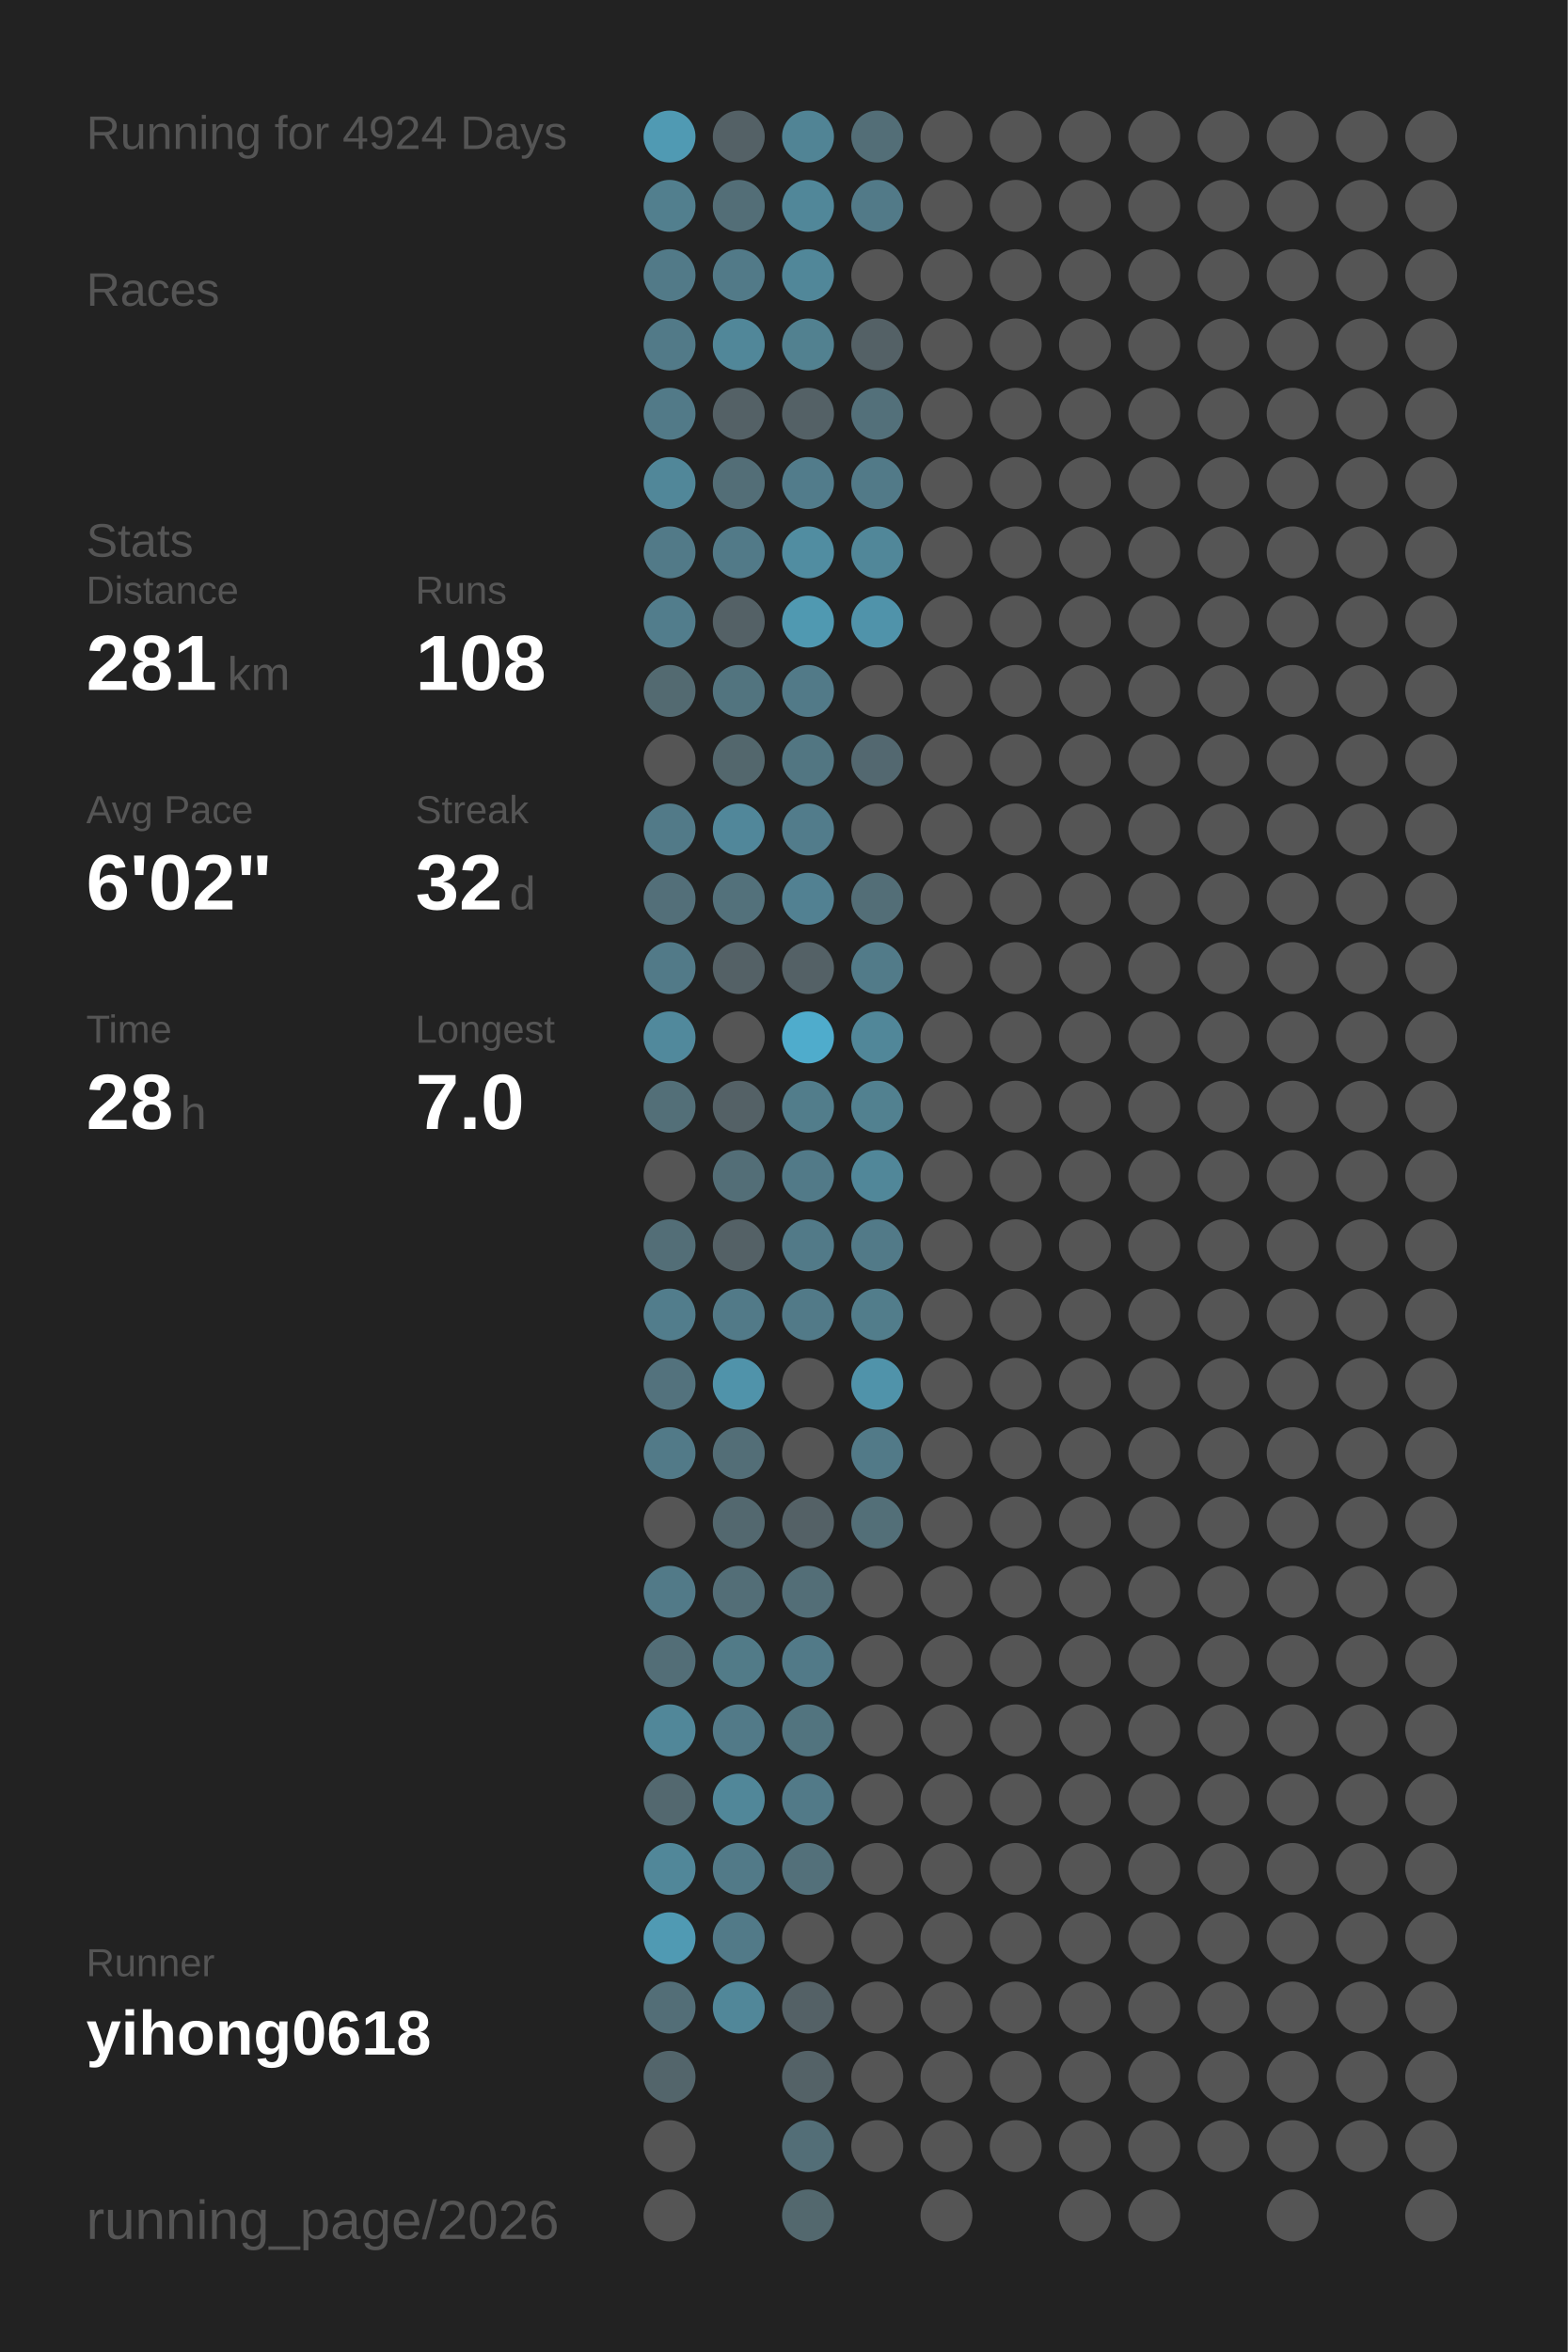
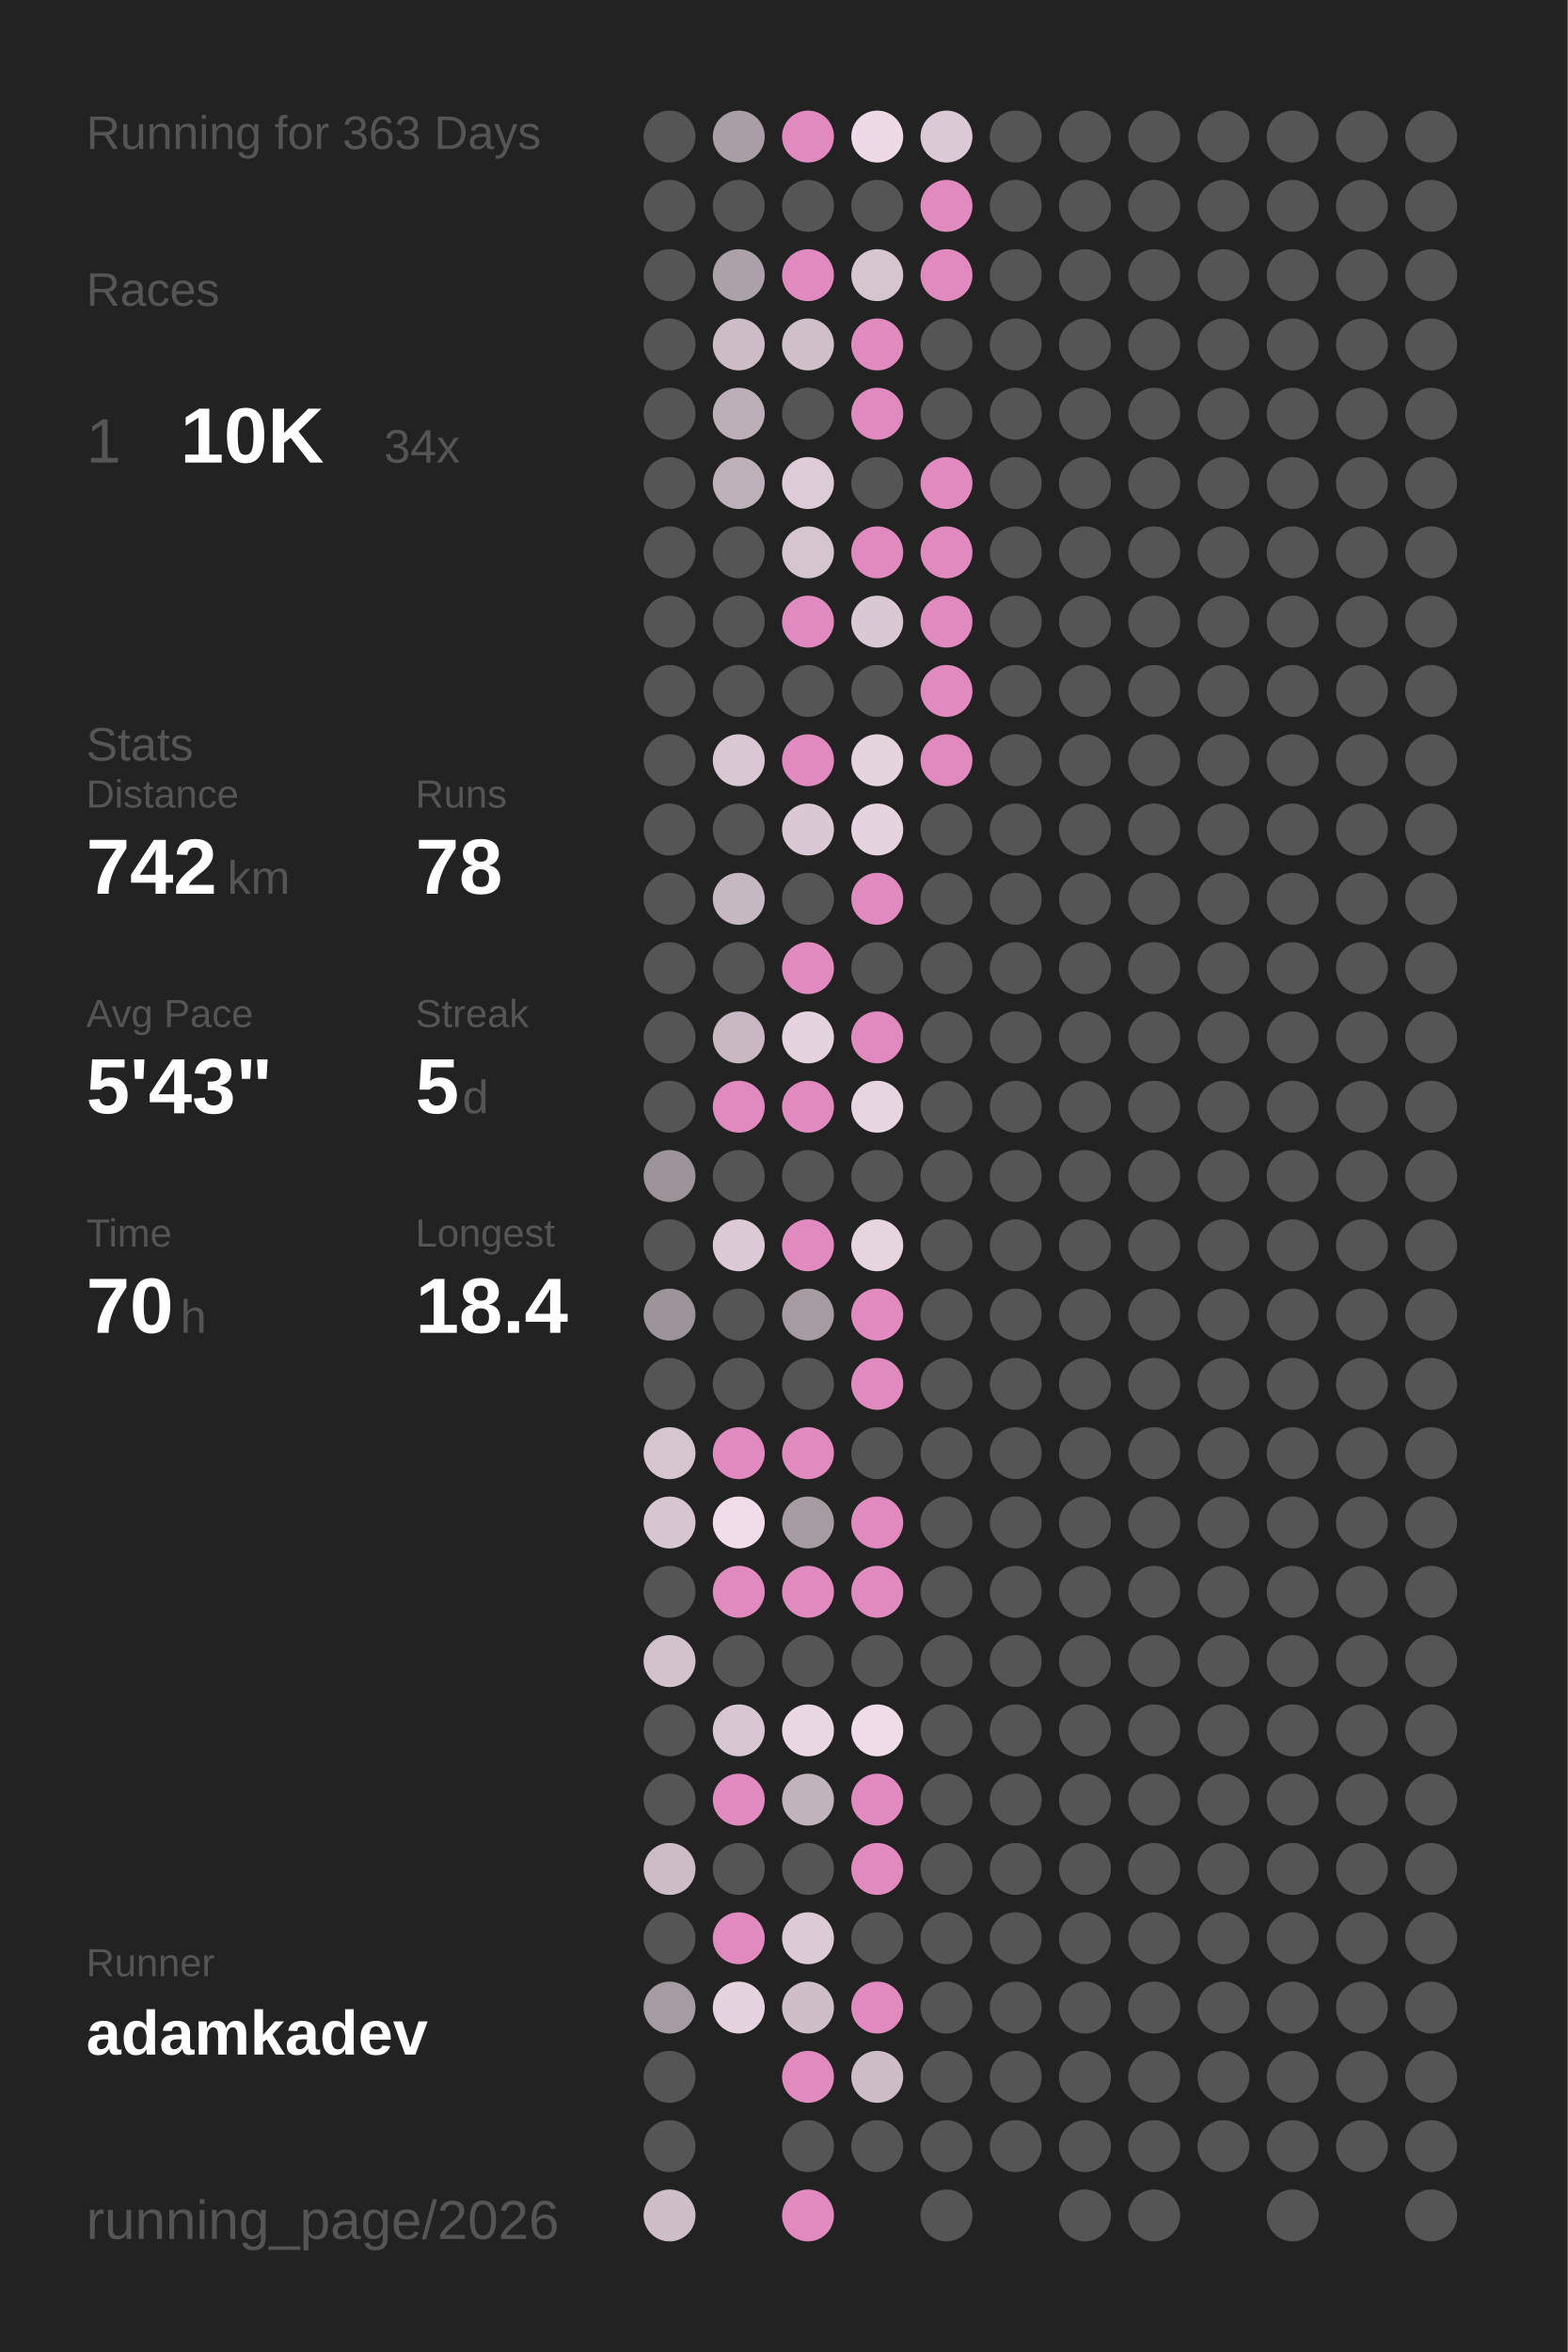
<svg xmlns="http://www.w3.org/2000/svg" baseProfile="full" height="300mm" version="1.1" viewBox="0,0,200,300" width="200mm">
  <defs />
  <rect fill="#222222" height="300" width="200" x="0" y="0" />
-   <text fill="#555555" style="font-size:6px; font-family:Arial;" x="11" y="19">Running for 4924 Days</text>
+   <text fill="#555555" style="font-size:6px; font-family:Arial;" x="11" y="19">Running for 363 Days</text>
  <text fill="#555555" style="font-size:6px; font-family:Arial;" x="11" y="39">Races</text>
-   <text fill="#555555" style="font-size:6px; font-family:Arial;" x="11" y="71">Stats</text>
-   <text fill="#555555" style="font-size:5px; font-family:Arial;" x="11" y="77">Distance</text>
-   <text fill="#FFFFFF" style="font-size:10px; font-family:Arial; font-weight:bold;" x="11" y="88">281</text>
-   <text fill="#555555" style="font-size:6px; font-family:Arial;" x="29" y="88">km</text>
-   <text fill="#555555" style="font-size:5px; font-family:Arial;" x="53" y="77">Runs</text>
-   <text fill="#FFFFFF" style="font-size:10px; font-family:Arial; font-weight:bold;" x="53" y="88">108</text>
-   <text fill="#555555" style="font-size:5px; font-family:Arial;" x="11" y="105">Avg Pace</text>
-   <text fill="#FFFFFF" style="font-size:10px; font-family:Arial; font-weight:bold;" x="11" y="116">6'02"</text>
-   <text fill="#555555" style="font-size:5px; font-family:Arial;" x="53" y="105">Streak</text>
-   <text fill="#FFFFFF" style="font-size:10px; font-family:Arial; font-weight:bold;" x="53" y="116">32</text>
-   <text fill="#555555" style="font-size:6px; font-family:Arial;" x="65" y="116">d</text>
-   <text fill="#555555" style="font-size:5px; font-family:Arial;" x="11" y="133">Time</text>
-   <text fill="#FFFFFF" style="font-size:10px; font-family:Arial; font-weight:bold;" x="11" y="144">28</text>
-   <text fill="#555555" style="font-size:6px; font-family:Arial;" x="23" y="144">h</text>
-   <text fill="#555555" style="font-size:5px; font-family:Arial;" x="53" y="133">Longest</text>
-   <text fill="#FFFFFF" style="font-size:10px; font-family:Arial; font-weight:bold;" x="53" y="144">7.0</text>
+   <text fill="#555555" style="font-size:8px; font-family:Arial;" x="11" y="59">1</text>
+   <text fill="#FFFFFF" style="font-size:10px; font-family:Arial; font-weight:bold;" x="23" y="59">10K</text>
+   <text fill="#555555" style="font-size:6px; font-family:Arial;" x="49" y="59">34x</text>
+   <text fill="#555555" style="font-size:6px; font-family:Arial;" x="11" y="97">Stats</text>
+   <text fill="#555555" style="font-size:5px; font-family:Arial;" x="11" y="103">Distance</text>
+   <text fill="#FFFFFF" style="font-size:10px; font-family:Arial; font-weight:bold;" x="11" y="114">742</text>
+   <text fill="#555555" style="font-size:6px; font-family:Arial;" x="29" y="114">km</text>
+   <text fill="#555555" style="font-size:5px; font-family:Arial;" x="53" y="103">Runs</text>
+   <text fill="#FFFFFF" style="font-size:10px; font-family:Arial; font-weight:bold;" x="53" y="114">78</text>
+   <text fill="#555555" style="font-size:5px; font-family:Arial;" x="11" y="131">Avg Pace</text>
+   <text fill="#FFFFFF" style="font-size:10px; font-family:Arial; font-weight:bold;" x="11" y="142">5'43"</text>
+   <text fill="#555555" style="font-size:5px; font-family:Arial;" x="53" y="131">Streak</text>
+   <text fill="#FFFFFF" style="font-size:10px; font-family:Arial; font-weight:bold;" x="53" y="142">5</text>
+   <text fill="#555555" style="font-size:6px; font-family:Arial;" x="59" y="142">d</text>
+   <text fill="#555555" style="font-size:5px; font-family:Arial;" x="11" y="159">Time</text>
+   <text fill="#FFFFFF" style="font-size:10px; font-family:Arial; font-weight:bold;" x="11" y="170">70</text>
+   <text fill="#555555" style="font-size:6px; font-family:Arial;" x="23" y="170">h</text>
+   <text fill="#555555" style="font-size:5px; font-family:Arial;" x="53" y="159">Longest</text>
+   <text fill="#FFFFFF" style="font-size:10px; font-family:Arial; font-weight:bold;" x="53" y="170">18.4</text>
  <text fill="#555555" style="font-size:5px; font-family:Arial;" x="11" y="252.065">Runner</text>
-   <text fill="#FFFFFF" style="font-size:8px; font-family:Arial; font-weight:bold;" x="11" y="262.065">yihong0618</text>
+   <text fill="#FFFFFF" style="font-size:8px; font-family:Arial; font-weight:bold;" x="11" y="262.065">adamkadev</text>
  <text fill="#555555" style="font-size:7px; font-family:Arial;" x="11" y="285.581">running_page/2026</text>
-   <circle cx="85.417" cy="17.419" fill="#509ab3" r="3.312" />
-   <circle cx="85.417" cy="26.258" fill="#527f8e" r="3.312" />
-   <circle cx="85.417" cy="35.097" fill="#527a88" r="3.312" />
-   <circle cx="85.417" cy="43.935" fill="#527a88" r="3.312" />
-   <circle cx="85.417" cy="52.774" fill="#527a88" r="3.312" />
-   <circle cx="85.417" cy="61.613" fill="#518799" r="3.312" />
-   <circle cx="85.417" cy="70.452" fill="#527a88" r="3.312" />
-   <circle cx="85.417" cy="79.29" fill="#527d8c" r="3.312" />
-   <circle cx="85.417" cy="88.129" fill="#536a71" r="3.312" />
+   <circle cx="85.417" cy="17.419" fill="#555555" r="3.312" />
+   <circle cx="85.417" cy="26.258" fill="#555555" r="3.312" />
+   <circle cx="85.417" cy="35.097" fill="#555555" r="3.312" />
+   <circle cx="85.417" cy="43.935" fill="#555555" r="3.312" />
+   <circle cx="85.417" cy="52.774" fill="#555555" r="3.312" />
+   <circle cx="85.417" cy="61.613" fill="#555555" r="3.312" />
+   <circle cx="85.417" cy="70.452" fill="#555555" r="3.312" />
+   <circle cx="85.417" cy="79.29" fill="#555555" r="3.312" />
+   <circle cx="85.417" cy="88.129" fill="#555555" r="3.312" />
  <circle cx="85.417" cy="96.968" fill="#555555" r="3.312" />
-   <circle cx="85.417" cy="105.806" fill="#527a88" r="3.312" />
-   <circle cx="85.417" cy="114.645" fill="#536f79" r="3.312" />
-   <circle cx="85.417" cy="123.484" fill="#527a88" r="3.312" />
-   <circle cx="85.417" cy="132.323" fill="#51899c" r="3.312" />
-   <circle cx="85.417" cy="141.161" fill="#536f78" r="3.312" />
-   <circle cx="85.417" cy="150" fill="#555555" r="3.312" />
-   <circle cx="85.417" cy="158.839" fill="#536e77" r="3.312" />
-   <circle cx="85.417" cy="167.677" fill="#527d8c" r="3.312" />
-   <circle cx="85.417" cy="176.516" fill="#53727d" r="3.312" />
-   <circle cx="85.417" cy="185.355" fill="#527a88" r="3.312" />
-   <circle cx="85.417" cy="194.194" fill="#555555" r="3.312" />
-   <circle cx="85.417" cy="203.032" fill="#527a88" r="3.312" />
-   <circle cx="85.417" cy="211.871" fill="#536e77" r="3.312" />
-   <circle cx="85.417" cy="220.71" fill="#518799" r="3.312" />
-   <circle cx="85.417" cy="229.548" fill="#53686f" r="3.312" />
-   <circle cx="85.417" cy="238.387" fill="#518799" r="3.312" />
-   <circle cx="85.417" cy="247.226" fill="#509ab3" r="3.312" />
-   <circle cx="85.417" cy="256.065" fill="#536e77" r="3.312" />
-   <circle cx="85.417" cy="264.903" fill="#53656b" r="3.312" />
+   <circle cx="85.417" cy="105.806" fill="#555555" r="3.312" />
+   <circle cx="85.417" cy="114.645" fill="#555555" r="3.312" />
+   <circle cx="85.417" cy="123.484" fill="#555555" r="3.312" />
+   <circle cx="85.417" cy="132.323" fill="#555555" r="3.312" />
+   <circle cx="85.417" cy="141.161" fill="#555555" r="3.312" />
+   <circle cx="85.417" cy="150" fill="#9d9499" r="3.312" />
+   <circle cx="85.417" cy="158.839" fill="#555555" r="3.312" />
+   <circle cx="85.417" cy="167.677" fill="#9d949a" r="3.312" />
+   <circle cx="85.417" cy="176.516" fill="#555555" r="3.312" />
+   <circle cx="85.417" cy="185.355" fill="#d5c5cf" r="3.312" />
+   <circle cx="85.417" cy="194.194" fill="#d6c6d1" r="3.312" />
+   <circle cx="85.417" cy="203.032" fill="#555555" r="3.312" />
+   <circle cx="85.417" cy="211.871" fill="#d2c2cc" r="3.312" />
+   <circle cx="85.417" cy="220.71" fill="#555555" r="3.312" />
+   <circle cx="85.417" cy="229.548" fill="#555555" r="3.312" />
+   <circle cx="85.417" cy="238.387" fill="#cbbcc5" r="3.312" />
+   <circle cx="85.417" cy="247.226" fill="#555555" r="3.312" />
+   <circle cx="85.417" cy="256.065" fill="#a59ba2" r="3.312" />
+   <circle cx="85.417" cy="264.903" fill="#555555" r="3.312" />
  <circle cx="85.417" cy="273.742" fill="#555555" r="3.312" />
-   <circle cx="85.417" cy="282.581" fill="#555555" r="3.312" />
-   <circle cx="94.25" cy="17.419" fill="#546166" r="3.312" />
-   <circle cx="94.25" cy="26.258" fill="#536e77" r="3.312" />
-   <circle cx="94.25" cy="35.097" fill="#527a88" r="3.312" />
-   <circle cx="94.25" cy="43.935" fill="#518799" r="3.312" />
-   <circle cx="94.25" cy="52.774" fill="#546166" r="3.312" />
-   <circle cx="94.25" cy="61.613" fill="#536e77" r="3.312" />
-   <circle cx="94.25" cy="70.452" fill="#527a88" r="3.312" />
-   <circle cx="94.25" cy="79.29" fill="#546166" r="3.312" />
-   <circle cx="94.25" cy="88.129" fill="#52747f" r="3.312" />
-   <circle cx="94.25" cy="96.968" fill="#53676d" r="3.312" />
-   <circle cx="94.25" cy="105.806" fill="#51879a" r="3.312" />
-   <circle cx="94.25" cy="114.645" fill="#53717b" r="3.312" />
-   <circle cx="94.25" cy="123.484" fill="#546166" r="3.312" />
-   <circle cx="94.25" cy="132.323" fill="#555555" r="3.312" />
-   <circle cx="94.25" cy="141.161" fill="#546166" r="3.312" />
-   <circle cx="94.25" cy="150" fill="#536e77" r="3.312" />
-   <circle cx="94.25" cy="158.839" fill="#546166" r="3.312" />
-   <circle cx="94.25" cy="167.677" fill="#527a88" r="3.312" />
-   <circle cx="94.25" cy="176.516" fill="#5093aa" r="3.312" />
-   <circle cx="94.25" cy="185.355" fill="#536e77" r="3.312" />
-   <circle cx="94.25" cy="194.194" fill="#53686f" r="3.312" />
-   <circle cx="94.25" cy="203.032" fill="#536e77" r="3.312" />
-   <circle cx="94.25" cy="211.871" fill="#527b88" r="3.312" />
-   <circle cx="94.25" cy="220.71" fill="#527a88" r="3.312" />
-   <circle cx="94.25" cy="229.548" fill="#518799" r="3.312" />
-   <circle cx="94.25" cy="238.387" fill="#527a88" r="3.312" />
-   <circle cx="94.25" cy="247.226" fill="#527a88" r="3.312" />
-   <circle cx="94.25" cy="256.065" fill="#518799" r="3.312" />
-   <circle cx="103.083" cy="17.419" fill="#518495" r="3.312" />
-   <circle cx="103.083" cy="26.258" fill="#518799" r="3.312" />
-   <circle cx="103.083" cy="35.097" fill="#518799" r="3.312" />
-   <circle cx="103.083" cy="43.935" fill="#528190" r="3.312" />
-   <circle cx="103.083" cy="52.774" fill="#546166" r="3.312" />
-   <circle cx="103.083" cy="61.613" fill="#527c8b" r="3.312" />
-   <circle cx="103.083" cy="70.452" fill="#518da1" r="3.312" />
-   <circle cx="103.083" cy="79.29" fill="#5099b1" r="3.312" />
-   <circle cx="103.083" cy="88.129" fill="#527a88" r="3.312" />
-   <circle cx="103.083" cy="96.968" fill="#527682" r="3.312" />
-   <circle cx="103.083" cy="105.806" fill="#527c8b" r="3.312" />
-   <circle cx="103.083" cy="114.645" fill="#528192" r="3.312" />
-   <circle cx="103.083" cy="123.484" fill="#546166" r="3.312" />
-   <circle cx="103.083" cy="132.323" fill="#4faccc" r="3.312" />
-   <circle cx="103.083" cy="141.161" fill="#527d8b" r="3.312" />
-   <circle cx="103.083" cy="150" fill="#527a88" r="3.312" />
-   <circle cx="103.083" cy="158.839" fill="#527a88" r="3.312" />
-   <circle cx="103.083" cy="167.677" fill="#527a88" r="3.312" />
+   <circle cx="85.417" cy="282.581" fill="#cdbec8" r="3.312" />
+   <circle cx="94.25" cy="17.419" fill="#a89ea5" r="3.312" />
+   <circle cx="94.25" cy="26.258" fill="#555555" r="3.312" />
+   <circle cx="94.25" cy="35.097" fill="#aca1a8" r="3.312" />
+   <circle cx="94.25" cy="43.935" fill="#cbbcc6" r="3.312" />
+   <circle cx="94.25" cy="52.774" fill="#bcafb7" r="3.312" />
+   <circle cx="94.25" cy="61.613" fill="#bdb0b9" r="3.312" />
+   <circle cx="94.25" cy="70.452" fill="#555555" r="3.312" />
+   <circle cx="94.25" cy="79.29" fill="#555555" r="3.312" />
+   <circle cx="94.25" cy="88.129" fill="#555555" r="3.312" />
+   <circle cx="94.25" cy="96.968" fill="#d9c8d3" r="3.312" />
+   <circle cx="94.25" cy="105.806" fill="#555555" r="3.312" />
+   <circle cx="94.25" cy="114.645" fill="#c6b8c1" r="3.312" />
+   <circle cx="94.25" cy="123.484" fill="#555555" r="3.312" />
+   <circle cx="94.25" cy="132.323" fill="#c7b8c2" r="3.312" />
+   <circle cx="94.25" cy="141.161" fill="#E18ABF" r="3.312" />
+   <circle cx="94.25" cy="150" fill="#555555" r="3.312" />
+   <circle cx="94.25" cy="158.839" fill="#dbcad5" r="3.312" />
+   <circle cx="94.25" cy="167.677" fill="#555555" r="3.312" />
+   <circle cx="94.25" cy="176.516" fill="#555555" r="3.312" />
+   <circle cx="94.25" cy="185.355" fill="#E18ABF" r="3.312" />
+   <circle cx="94.25" cy="194.194" fill="#f1ddea" r="3.312" />
+   <circle cx="94.25" cy="203.032" fill="#E18ABF" r="3.312" />
+   <circle cx="94.25" cy="211.871" fill="#555555" r="3.312" />
+   <circle cx="94.25" cy="220.71" fill="#d7c7d2" r="3.312" />
+   <circle cx="94.25" cy="229.548" fill="#E18ABF" r="3.312" />
+   <circle cx="94.25" cy="238.387" fill="#555555" r="3.312" />
+   <circle cx="94.25" cy="247.226" fill="#E18ABF" r="3.312" />
+   <circle cx="94.25" cy="256.065" fill="#e5d3df" r="3.312" />
+   <circle cx="103.083" cy="17.419" fill="#E18ABF" r="3.312" />
+   <circle cx="103.083" cy="26.258" fill="#555555" r="3.312" />
+   <circle cx="103.083" cy="35.097" fill="#E18ABF" r="3.312" />
+   <circle cx="103.083" cy="43.935" fill="#cebfc9" r="3.312" />
+   <circle cx="103.083" cy="52.774" fill="#555555" r="3.312" />
+   <circle cx="103.083" cy="61.613" fill="#ddccd7" r="3.312" />
+   <circle cx="103.083" cy="70.452" fill="#d5c5cf" r="3.312" />
+   <circle cx="103.083" cy="79.29" fill="#E18ABF" r="3.312" />
+   <circle cx="103.083" cy="88.129" fill="#555555" r="3.312" />
+   <circle cx="103.083" cy="96.968" fill="#E18ABF" r="3.312" />
+   <circle cx="103.083" cy="105.806" fill="#dac9d4" r="3.312" />
+   <circle cx="103.083" cy="114.645" fill="#555555" r="3.312" />
+   <circle cx="103.083" cy="123.484" fill="#E18ABF" r="3.312" />
+   <circle cx="103.083" cy="132.323" fill="#e5d3df" r="3.312" />
+   <circle cx="103.083" cy="141.161" fill="#E18ABF" r="3.312" />
+   <circle cx="103.083" cy="150" fill="#555555" r="3.312" />
+   <circle cx="103.083" cy="158.839" fill="#E18ABF" r="3.312" />
+   <circle cx="103.083" cy="167.677" fill="#a59ba1" r="3.312" />
  <circle cx="103.083" cy="176.516" fill="#555555" r="3.312" />
-   <circle cx="103.083" cy="185.355" fill="#555555" r="3.312" />
-   <circle cx="103.083" cy="194.194" fill="#546166" r="3.312" />
-   <circle cx="103.083" cy="203.032" fill="#536e77" r="3.312" />
-   <circle cx="103.083" cy="211.871" fill="#527a88" r="3.312" />
-   <circle cx="103.083" cy="220.71" fill="#52747f" r="3.312" />
-   <circle cx="103.083" cy="229.548" fill="#527a88" r="3.312" />
-   <circle cx="103.083" cy="238.387" fill="#53707a" r="3.312" />
-   <circle cx="103.083" cy="247.226" fill="#555555" r="3.312" />
-   <circle cx="103.083" cy="256.065" fill="#546166" r="3.312" />
-   <circle cx="103.083" cy="264.903" fill="#546267" r="3.312" />
-   <circle cx="103.083" cy="273.742" fill="#536e77" r="3.312" />
-   <circle cx="103.083" cy="282.581" fill="#53686e" r="3.312" />
-   <circle cx="111.917" cy="17.419" fill="#536e77" r="3.312" />
-   <circle cx="111.917" cy="26.258" fill="#527a88" r="3.312" />
-   <circle cx="111.917" cy="35.097" fill="#555555" r="3.312" />
-   <circle cx="111.917" cy="43.935" fill="#546166" r="3.312" />
-   <circle cx="111.917" cy="52.774" fill="#53707a" r="3.312" />
-   <circle cx="111.917" cy="61.613" fill="#527a88" r="3.312" />
-   <circle cx="111.917" cy="70.452" fill="#518799" r="3.312" />
-   <circle cx="111.917" cy="79.29" fill="#5093aa" r="3.312" />
+   <circle cx="103.083" cy="185.355" fill="#E18ABF" r="3.312" />
+   <circle cx="103.083" cy="194.194" fill="#a59ba1" r="3.312" />
+   <circle cx="103.083" cy="203.032" fill="#E18ABF" r="3.312" />
+   <circle cx="103.083" cy="211.871" fill="#555555" r="3.312" />
+   <circle cx="103.083" cy="220.71" fill="#e9d7e3" r="3.312" />
+   <circle cx="103.083" cy="229.548" fill="#c0b3bb" r="3.312" />
+   <circle cx="103.083" cy="238.387" fill="#555555" r="3.312" />
+   <circle cx="103.083" cy="247.226" fill="#dccbd6" r="3.312" />
+   <circle cx="103.083" cy="256.065" fill="#cdbec8" r="3.312" />
+   <circle cx="103.083" cy="264.903" fill="#E18ABF" r="3.312" />
+   <circle cx="103.083" cy="273.742" fill="#555555" r="3.312" />
+   <circle cx="103.083" cy="282.581" fill="#E18ABF" r="3.312" />
+   <circle cx="111.917" cy="17.419" fill="#eddae6" r="3.312" />
+   <circle cx="111.917" cy="26.258" fill="#555555" r="3.312" />
+   <circle cx="111.917" cy="35.097" fill="#d5c5cf" r="3.312" />
+   <circle cx="111.917" cy="43.935" fill="#E18ABF" r="3.312" />
+   <circle cx="111.917" cy="52.774" fill="#E18ABF" r="3.312" />
+   <circle cx="111.917" cy="61.613" fill="#555555" r="3.312" />
+   <circle cx="111.917" cy="70.452" fill="#E18ABF" r="3.312" />
+   <circle cx="111.917" cy="79.29" fill="#d9c9d4" r="3.312" />
  <circle cx="111.917" cy="88.129" fill="#555555" r="3.312" />
-   <circle cx="111.917" cy="96.968" fill="#536870" r="3.312" />
-   <circle cx="111.917" cy="105.806" fill="#555555" r="3.312" />
-   <circle cx="111.917" cy="114.645" fill="#536e77" r="3.312" />
-   <circle cx="111.917" cy="123.484" fill="#527b89" r="3.312" />
-   <circle cx="111.917" cy="132.323" fill="#518799" r="3.312" />
-   <circle cx="111.917" cy="141.161" fill="#528190" r="3.312" />
-   <circle cx="111.917" cy="150" fill="#518799" r="3.312" />
-   <circle cx="111.917" cy="158.839" fill="#527a88" r="3.312" />
-   <circle cx="111.917" cy="167.677" fill="#527d8b" r="3.312" />
-   <circle cx="111.917" cy="176.516" fill="#5093aa" r="3.312" />
-   <circle cx="111.917" cy="185.355" fill="#527a88" r="3.312" />
-   <circle cx="111.917" cy="194.194" fill="#536f78" r="3.312" />
-   <circle cx="111.917" cy="203.032" fill="#555555" r="3.312" />
+   <circle cx="111.917" cy="96.968" fill="#e5d3de" r="3.312" />
+   <circle cx="111.917" cy="105.806" fill="#e5d3df" r="3.312" />
+   <circle cx="111.917" cy="114.645" fill="#E18ABF" r="3.312" />
+   <circle cx="111.917" cy="123.484" fill="#555555" r="3.312" />
+   <circle cx="111.917" cy="132.323" fill="#E18ABF" r="3.312" />
+   <circle cx="111.917" cy="141.161" fill="#e7d5e1" r="3.312" />
+   <circle cx="111.917" cy="150" fill="#555555" r="3.312" />
+   <circle cx="111.917" cy="158.839" fill="#e6d4df" r="3.312" />
+   <circle cx="111.917" cy="167.677" fill="#E18ABF" r="3.312" />
+   <circle cx="111.917" cy="176.516" fill="#E18ABF" r="3.312" />
+   <circle cx="111.917" cy="185.355" fill="#555555" r="3.312" />
+   <circle cx="111.917" cy="194.194" fill="#E18ABF" r="3.312" />
+   <circle cx="111.917" cy="203.032" fill="#E18ABF" r="3.312" />
  <circle cx="111.917" cy="211.871" fill="#555555" r="3.312" />
-   <circle cx="111.917" cy="220.71" fill="#555555" r="3.312" />
-   <circle cx="111.917" cy="229.548" fill="#555555" r="3.312" />
-   <circle cx="111.917" cy="238.387" fill="#555555" r="3.312" />
+   <circle cx="111.917" cy="220.71" fill="#efdce8" r="3.312" />
+   <circle cx="111.917" cy="229.548" fill="#E18ABF" r="3.312" />
+   <circle cx="111.917" cy="238.387" fill="#E18ABF" r="3.312" />
  <circle cx="111.917" cy="247.226" fill="#555555" r="3.312" />
-   <circle cx="111.917" cy="256.065" fill="#555555" r="3.312" />
-   <circle cx="111.917" cy="264.903" fill="#555555" r="3.312" />
+   <circle cx="111.917" cy="256.065" fill="#E18ABF" r="3.312" />
+   <circle cx="111.917" cy="264.903" fill="#cbbcc6" r="3.312" />
  <circle cx="111.917" cy="273.742" fill="#555555" r="3.312" />
-   <circle cx="120.75" cy="17.419" fill="#555555" r="3.312" />
-   <circle cx="120.75" cy="26.258" fill="#555555" r="3.312" />
-   <circle cx="120.75" cy="35.097" fill="#555555" r="3.312" />
+   <circle cx="120.75" cy="17.419" fill="#dbcad5" r="3.312" />
+   <circle cx="120.75" cy="26.258" fill="#E18ABF" r="3.312" />
+   <circle cx="120.75" cy="35.097" fill="#E18ABF" r="3.312" />
  <circle cx="120.75" cy="43.935" fill="#555555" r="3.312" />
  <circle cx="120.75" cy="52.774" fill="#555555" r="3.312" />
-   <circle cx="120.75" cy="61.613" fill="#555555" r="3.312" />
-   <circle cx="120.75" cy="70.452" fill="#555555" r="3.312" />
-   <circle cx="120.75" cy="79.29" fill="#555555" r="3.312" />
-   <circle cx="120.75" cy="88.129" fill="#555555" r="3.312" />
-   <circle cx="120.75" cy="96.968" fill="#555555" r="3.312" />
+   <circle cx="120.75" cy="61.613" fill="#E18ABF" r="3.312" />
+   <circle cx="120.75" cy="70.452" fill="#E18ABF" r="3.312" />
+   <circle cx="120.75" cy="79.29" fill="#E18ABF" r="3.312" />
+   <circle cx="120.75" cy="88.129" fill="#E18ABF" r="3.312" />
+   <circle cx="120.75" cy="96.968" fill="#E18ABF" r="3.312" />
  <circle cx="120.75" cy="105.806" fill="#555555" r="3.312" />
  <circle cx="120.75" cy="114.645" fill="#555555" r="3.312" />
  <circle cx="120.75" cy="123.484" fill="#555555" r="3.312" />
  <circle cx="120.75" cy="132.323" fill="#555555" r="3.312" />
  <circle cx="120.75" cy="141.161" fill="#555555" r="3.312" />
  <circle cx="120.75" cy="150" fill="#555555" r="3.312" />
  <circle cx="120.75" cy="158.839" fill="#555555" r="3.312" />
  <circle cx="120.75" cy="167.677" fill="#555555" r="3.312" />
  <circle cx="120.75" cy="176.516" fill="#555555" r="3.312" />
  <circle cx="120.75" cy="185.355" fill="#555555" r="3.312" />
  <circle cx="120.75" cy="194.194" fill="#555555" r="3.312" />
  <circle cx="120.75" cy="203.032" fill="#555555" r="3.312" />
  <circle cx="120.75" cy="211.871" fill="#555555" r="3.312" />
  <circle cx="120.75" cy="220.71" fill="#555555" r="3.312" />
  <circle cx="120.75" cy="229.548" fill="#555555" r="3.312" />
  <circle cx="120.75" cy="238.387" fill="#555555" r="3.312" />
  <circle cx="120.75" cy="247.226" fill="#555555" r="3.312" />
  <circle cx="120.75" cy="256.065" fill="#555555" r="3.312" />
  <circle cx="120.75" cy="264.903" fill="#555555" r="3.312" />
  <circle cx="120.75" cy="273.742" fill="#555555" r="3.312" />
  <circle cx="120.75" cy="282.581" fill="#555555" r="3.312" />
  <circle cx="129.583" cy="17.419" fill="#555555" r="3.312" />
  <circle cx="129.583" cy="26.258" fill="#555555" r="3.312" />
  <circle cx="129.583" cy="35.097" fill="#555555" r="3.312" />
  <circle cx="129.583" cy="43.935" fill="#555555" r="3.312" />
  <circle cx="129.583" cy="52.774" fill="#555555" r="3.312" />
  <circle cx="129.583" cy="61.613" fill="#555555" r="3.312" />
  <circle cx="129.583" cy="70.452" fill="#555555" r="3.312" />
  <circle cx="129.583" cy="79.29" fill="#555555" r="3.312" />
  <circle cx="129.583" cy="88.129" fill="#555555" r="3.312" />
  <circle cx="129.583" cy="96.968" fill="#555555" r="3.312" />
  <circle cx="129.583" cy="105.806" fill="#555555" r="3.312" />
  <circle cx="129.583" cy="114.645" fill="#555555" r="3.312" />
  <circle cx="129.583" cy="123.484" fill="#555555" r="3.312" />
  <circle cx="129.583" cy="132.323" fill="#555555" r="3.312" />
  <circle cx="129.583" cy="141.161" fill="#555555" r="3.312" />
  <circle cx="129.583" cy="150" fill="#555555" r="3.312" />
  <circle cx="129.583" cy="158.839" fill="#555555" r="3.312" />
  <circle cx="129.583" cy="167.677" fill="#555555" r="3.312" />
  <circle cx="129.583" cy="176.516" fill="#555555" r="3.312" />
  <circle cx="129.583" cy="185.355" fill="#555555" r="3.312" />
  <circle cx="129.583" cy="194.194" fill="#555555" r="3.312" />
  <circle cx="129.583" cy="203.032" fill="#555555" r="3.312" />
  <circle cx="129.583" cy="211.871" fill="#555555" r="3.312" />
  <circle cx="129.583" cy="220.71" fill="#555555" r="3.312" />
  <circle cx="129.583" cy="229.548" fill="#555555" r="3.312" />
  <circle cx="129.583" cy="238.387" fill="#555555" r="3.312" />
  <circle cx="129.583" cy="247.226" fill="#555555" r="3.312" />
  <circle cx="129.583" cy="256.065" fill="#555555" r="3.312" />
  <circle cx="129.583" cy="264.903" fill="#555555" r="3.312" />
  <circle cx="129.583" cy="273.742" fill="#555555" r="3.312" />
  <circle cx="138.417" cy="17.419" fill="#555555" r="3.312" />
  <circle cx="138.417" cy="26.258" fill="#555555" r="3.312" />
  <circle cx="138.417" cy="35.097" fill="#555555" r="3.312" />
  <circle cx="138.417" cy="43.935" fill="#555555" r="3.312" />
  <circle cx="138.417" cy="52.774" fill="#555555" r="3.312" />
  <circle cx="138.417" cy="61.613" fill="#555555" r="3.312" />
  <circle cx="138.417" cy="70.452" fill="#555555" r="3.312" />
  <circle cx="138.417" cy="79.29" fill="#555555" r="3.312" />
  <circle cx="138.417" cy="88.129" fill="#555555" r="3.312" />
  <circle cx="138.417" cy="96.968" fill="#555555" r="3.312" />
  <circle cx="138.417" cy="105.806" fill="#555555" r="3.312" />
  <circle cx="138.417" cy="114.645" fill="#555555" r="3.312" />
  <circle cx="138.417" cy="123.484" fill="#555555" r="3.312" />
  <circle cx="138.417" cy="132.323" fill="#555555" r="3.312" />
  <circle cx="138.417" cy="141.161" fill="#555555" r="3.312" />
  <circle cx="138.417" cy="150" fill="#555555" r="3.312" />
  <circle cx="138.417" cy="158.839" fill="#555555" r="3.312" />
  <circle cx="138.417" cy="167.677" fill="#555555" r="3.312" />
  <circle cx="138.417" cy="176.516" fill="#555555" r="3.312" />
  <circle cx="138.417" cy="185.355" fill="#555555" r="3.312" />
  <circle cx="138.417" cy="194.194" fill="#555555" r="3.312" />
  <circle cx="138.417" cy="203.032" fill="#555555" r="3.312" />
  <circle cx="138.417" cy="211.871" fill="#555555" r="3.312" />
  <circle cx="138.417" cy="220.71" fill="#555555" r="3.312" />
  <circle cx="138.417" cy="229.548" fill="#555555" r="3.312" />
  <circle cx="138.417" cy="238.387" fill="#555555" r="3.312" />
  <circle cx="138.417" cy="247.226" fill="#555555" r="3.312" />
  <circle cx="138.417" cy="256.065" fill="#555555" r="3.312" />
  <circle cx="138.417" cy="264.903" fill="#555555" r="3.312" />
  <circle cx="138.417" cy="273.742" fill="#555555" r="3.312" />
  <circle cx="138.417" cy="282.581" fill="#555555" r="3.312" />
  <circle cx="147.25" cy="17.419" fill="#555555" r="3.312" />
  <circle cx="147.25" cy="26.258" fill="#555555" r="3.312" />
  <circle cx="147.25" cy="35.097" fill="#555555" r="3.312" />
  <circle cx="147.25" cy="43.935" fill="#555555" r="3.312" />
  <circle cx="147.25" cy="52.774" fill="#555555" r="3.312" />
  <circle cx="147.25" cy="61.613" fill="#555555" r="3.312" />
  <circle cx="147.25" cy="70.452" fill="#555555" r="3.312" />
  <circle cx="147.25" cy="79.29" fill="#555555" r="3.312" />
  <circle cx="147.25" cy="88.129" fill="#555555" r="3.312" />
  <circle cx="147.25" cy="96.968" fill="#555555" r="3.312" />
  <circle cx="147.25" cy="105.806" fill="#555555" r="3.312" />
  <circle cx="147.25" cy="114.645" fill="#555555" r="3.312" />
  <circle cx="147.25" cy="123.484" fill="#555555" r="3.312" />
  <circle cx="147.25" cy="132.323" fill="#555555" r="3.312" />
  <circle cx="147.25" cy="141.161" fill="#555555" r="3.312" />
  <circle cx="147.25" cy="150" fill="#555555" r="3.312" />
  <circle cx="147.25" cy="158.839" fill="#555555" r="3.312" />
  <circle cx="147.25" cy="167.677" fill="#555555" r="3.312" />
  <circle cx="147.25" cy="176.516" fill="#555555" r="3.312" />
  <circle cx="147.25" cy="185.355" fill="#555555" r="3.312" />
  <circle cx="147.25" cy="194.194" fill="#555555" r="3.312" />
  <circle cx="147.25" cy="203.032" fill="#555555" r="3.312" />
  <circle cx="147.25" cy="211.871" fill="#555555" r="3.312" />
  <circle cx="147.25" cy="220.71" fill="#555555" r="3.312" />
  <circle cx="147.25" cy="229.548" fill="#555555" r="3.312" />
  <circle cx="147.25" cy="238.387" fill="#555555" r="3.312" />
  <circle cx="147.25" cy="247.226" fill="#555555" r="3.312" />
  <circle cx="147.25" cy="256.065" fill="#555555" r="3.312" />
  <circle cx="147.25" cy="264.903" fill="#555555" r="3.312" />
  <circle cx="147.25" cy="273.742" fill="#555555" r="3.312" />
  <circle cx="147.25" cy="282.581" fill="#555555" r="3.312" />
  <circle cx="156.083" cy="17.419" fill="#555555" r="3.312" />
  <circle cx="156.083" cy="26.258" fill="#555555" r="3.312" />
  <circle cx="156.083" cy="35.097" fill="#555555" r="3.312" />
  <circle cx="156.083" cy="43.935" fill="#555555" r="3.312" />
  <circle cx="156.083" cy="52.774" fill="#555555" r="3.312" />
  <circle cx="156.083" cy="61.613" fill="#555555" r="3.312" />
  <circle cx="156.083" cy="70.452" fill="#555555" r="3.312" />
  <circle cx="156.083" cy="79.29" fill="#555555" r="3.312" />
  <circle cx="156.083" cy="88.129" fill="#555555" r="3.312" />
  <circle cx="156.083" cy="96.968" fill="#555555" r="3.312" />
  <circle cx="156.083" cy="105.806" fill="#555555" r="3.312" />
  <circle cx="156.083" cy="114.645" fill="#555555" r="3.312" />
  <circle cx="156.083" cy="123.484" fill="#555555" r="3.312" />
  <circle cx="156.083" cy="132.323" fill="#555555" r="3.312" />
  <circle cx="156.083" cy="141.161" fill="#555555" r="3.312" />
  <circle cx="156.083" cy="150" fill="#555555" r="3.312" />
  <circle cx="156.083" cy="158.839" fill="#555555" r="3.312" />
  <circle cx="156.083" cy="167.677" fill="#555555" r="3.312" />
  <circle cx="156.083" cy="176.516" fill="#555555" r="3.312" />
  <circle cx="156.083" cy="185.355" fill="#555555" r="3.312" />
  <circle cx="156.083" cy="194.194" fill="#555555" r="3.312" />
  <circle cx="156.083" cy="203.032" fill="#555555" r="3.312" />
  <circle cx="156.083" cy="211.871" fill="#555555" r="3.312" />
  <circle cx="156.083" cy="220.71" fill="#555555" r="3.312" />
  <circle cx="156.083" cy="229.548" fill="#555555" r="3.312" />
  <circle cx="156.083" cy="238.387" fill="#555555" r="3.312" />
  <circle cx="156.083" cy="247.226" fill="#555555" r="3.312" />
  <circle cx="156.083" cy="256.065" fill="#555555" r="3.312" />
  <circle cx="156.083" cy="264.903" fill="#555555" r="3.312" />
  <circle cx="156.083" cy="273.742" fill="#555555" r="3.312" />
  <circle cx="164.917" cy="17.419" fill="#555555" r="3.312" />
  <circle cx="164.917" cy="26.258" fill="#555555" r="3.312" />
  <circle cx="164.917" cy="35.097" fill="#555555" r="3.312" />
  <circle cx="164.917" cy="43.935" fill="#555555" r="3.312" />
  <circle cx="164.917" cy="52.774" fill="#555555" r="3.312" />
  <circle cx="164.917" cy="61.613" fill="#555555" r="3.312" />
  <circle cx="164.917" cy="70.452" fill="#555555" r="3.312" />
  <circle cx="164.917" cy="79.29" fill="#555555" r="3.312" />
  <circle cx="164.917" cy="88.129" fill="#555555" r="3.312" />
  <circle cx="164.917" cy="96.968" fill="#555555" r="3.312" />
  <circle cx="164.917" cy="105.806" fill="#555555" r="3.312" />
  <circle cx="164.917" cy="114.645" fill="#555555" r="3.312" />
  <circle cx="164.917" cy="123.484" fill="#555555" r="3.312" />
  <circle cx="164.917" cy="132.323" fill="#555555" r="3.312" />
  <circle cx="164.917" cy="141.161" fill="#555555" r="3.312" />
  <circle cx="164.917" cy="150" fill="#555555" r="3.312" />
  <circle cx="164.917" cy="158.839" fill="#555555" r="3.312" />
  <circle cx="164.917" cy="167.677" fill="#555555" r="3.312" />
  <circle cx="164.917" cy="176.516" fill="#555555" r="3.312" />
  <circle cx="164.917" cy="185.355" fill="#555555" r="3.312" />
  <circle cx="164.917" cy="194.194" fill="#555555" r="3.312" />
  <circle cx="164.917" cy="203.032" fill="#555555" r="3.312" />
  <circle cx="164.917" cy="211.871" fill="#555555" r="3.312" />
  <circle cx="164.917" cy="220.71" fill="#555555" r="3.312" />
  <circle cx="164.917" cy="229.548" fill="#555555" r="3.312" />
  <circle cx="164.917" cy="238.387" fill="#555555" r="3.312" />
  <circle cx="164.917" cy="247.226" fill="#555555" r="3.312" />
  <circle cx="164.917" cy="256.065" fill="#555555" r="3.312" />
  <circle cx="164.917" cy="264.903" fill="#555555" r="3.312" />
  <circle cx="164.917" cy="273.742" fill="#555555" r="3.312" />
  <circle cx="164.917" cy="282.581" fill="#555555" r="3.312" />
  <circle cx="173.75" cy="17.419" fill="#555555" r="3.312" />
  <circle cx="173.75" cy="26.258" fill="#555555" r="3.312" />
  <circle cx="173.75" cy="35.097" fill="#555555" r="3.312" />
  <circle cx="173.75" cy="43.935" fill="#555555" r="3.312" />
  <circle cx="173.75" cy="52.774" fill="#555555" r="3.312" />
  <circle cx="173.75" cy="61.613" fill="#555555" r="3.312" />
  <circle cx="173.75" cy="70.452" fill="#555555" r="3.312" />
  <circle cx="173.75" cy="79.29" fill="#555555" r="3.312" />
  <circle cx="173.75" cy="88.129" fill="#555555" r="3.312" />
  <circle cx="173.75" cy="96.968" fill="#555555" r="3.312" />
  <circle cx="173.75" cy="105.806" fill="#555555" r="3.312" />
  <circle cx="173.75" cy="114.645" fill="#555555" r="3.312" />
  <circle cx="173.75" cy="123.484" fill="#555555" r="3.312" />
  <circle cx="173.75" cy="132.323" fill="#555555" r="3.312" />
  <circle cx="173.75" cy="141.161" fill="#555555" r="3.312" />
  <circle cx="173.75" cy="150" fill="#555555" r="3.312" />
  <circle cx="173.75" cy="158.839" fill="#555555" r="3.312" />
  <circle cx="173.75" cy="167.677" fill="#555555" r="3.312" />
  <circle cx="173.75" cy="176.516" fill="#555555" r="3.312" />
  <circle cx="173.75" cy="185.355" fill="#555555" r="3.312" />
  <circle cx="173.75" cy="194.194" fill="#555555" r="3.312" />
  <circle cx="173.75" cy="203.032" fill="#555555" r="3.312" />
  <circle cx="173.75" cy="211.871" fill="#555555" r="3.312" />
  <circle cx="173.75" cy="220.71" fill="#555555" r="3.312" />
  <circle cx="173.75" cy="229.548" fill="#555555" r="3.312" />
  <circle cx="173.75" cy="238.387" fill="#555555" r="3.312" />
  <circle cx="173.75" cy="247.226" fill="#555555" r="3.312" />
  <circle cx="173.75" cy="256.065" fill="#555555" r="3.312" />
  <circle cx="173.75" cy="264.903" fill="#555555" r="3.312" />
  <circle cx="173.75" cy="273.742" fill="#555555" r="3.312" />
  <circle cx="182.583" cy="17.419" fill="#555555" r="3.312" />
  <circle cx="182.583" cy="26.258" fill="#555555" r="3.312" />
  <circle cx="182.583" cy="35.097" fill="#555555" r="3.312" />
  <circle cx="182.583" cy="43.935" fill="#555555" r="3.312" />
  <circle cx="182.583" cy="52.774" fill="#555555" r="3.312" />
  <circle cx="182.583" cy="61.613" fill="#555555" r="3.312" />
  <circle cx="182.583" cy="70.452" fill="#555555" r="3.312" />
  <circle cx="182.583" cy="79.29" fill="#555555" r="3.312" />
  <circle cx="182.583" cy="88.129" fill="#555555" r="3.312" />
  <circle cx="182.583" cy="96.968" fill="#555555" r="3.312" />
  <circle cx="182.583" cy="105.806" fill="#555555" r="3.312" />
  <circle cx="182.583" cy="114.645" fill="#555555" r="3.312" />
  <circle cx="182.583" cy="123.484" fill="#555555" r="3.312" />
  <circle cx="182.583" cy="132.323" fill="#555555" r="3.312" />
  <circle cx="182.583" cy="141.161" fill="#555555" r="3.312" />
  <circle cx="182.583" cy="150" fill="#555555" r="3.312" />
  <circle cx="182.583" cy="158.839" fill="#555555" r="3.312" />
  <circle cx="182.583" cy="167.677" fill="#555555" r="3.312" />
  <circle cx="182.583" cy="176.516" fill="#555555" r="3.312" />
  <circle cx="182.583" cy="185.355" fill="#555555" r="3.312" />
  <circle cx="182.583" cy="194.194" fill="#555555" r="3.312" />
  <circle cx="182.583" cy="203.032" fill="#555555" r="3.312" />
  <circle cx="182.583" cy="211.871" fill="#555555" r="3.312" />
  <circle cx="182.583" cy="220.71" fill="#555555" r="3.312" />
  <circle cx="182.583" cy="229.548" fill="#555555" r="3.312" />
  <circle cx="182.583" cy="238.387" fill="#555555" r="3.312" />
  <circle cx="182.583" cy="247.226" fill="#555555" r="3.312" />
  <circle cx="182.583" cy="256.065" fill="#555555" r="3.312" />
  <circle cx="182.583" cy="264.903" fill="#555555" r="3.312" />
  <circle cx="182.583" cy="273.742" fill="#555555" r="3.312" />
  <circle cx="182.583" cy="282.581" fill="#555555" r="3.312" />
</svg>
